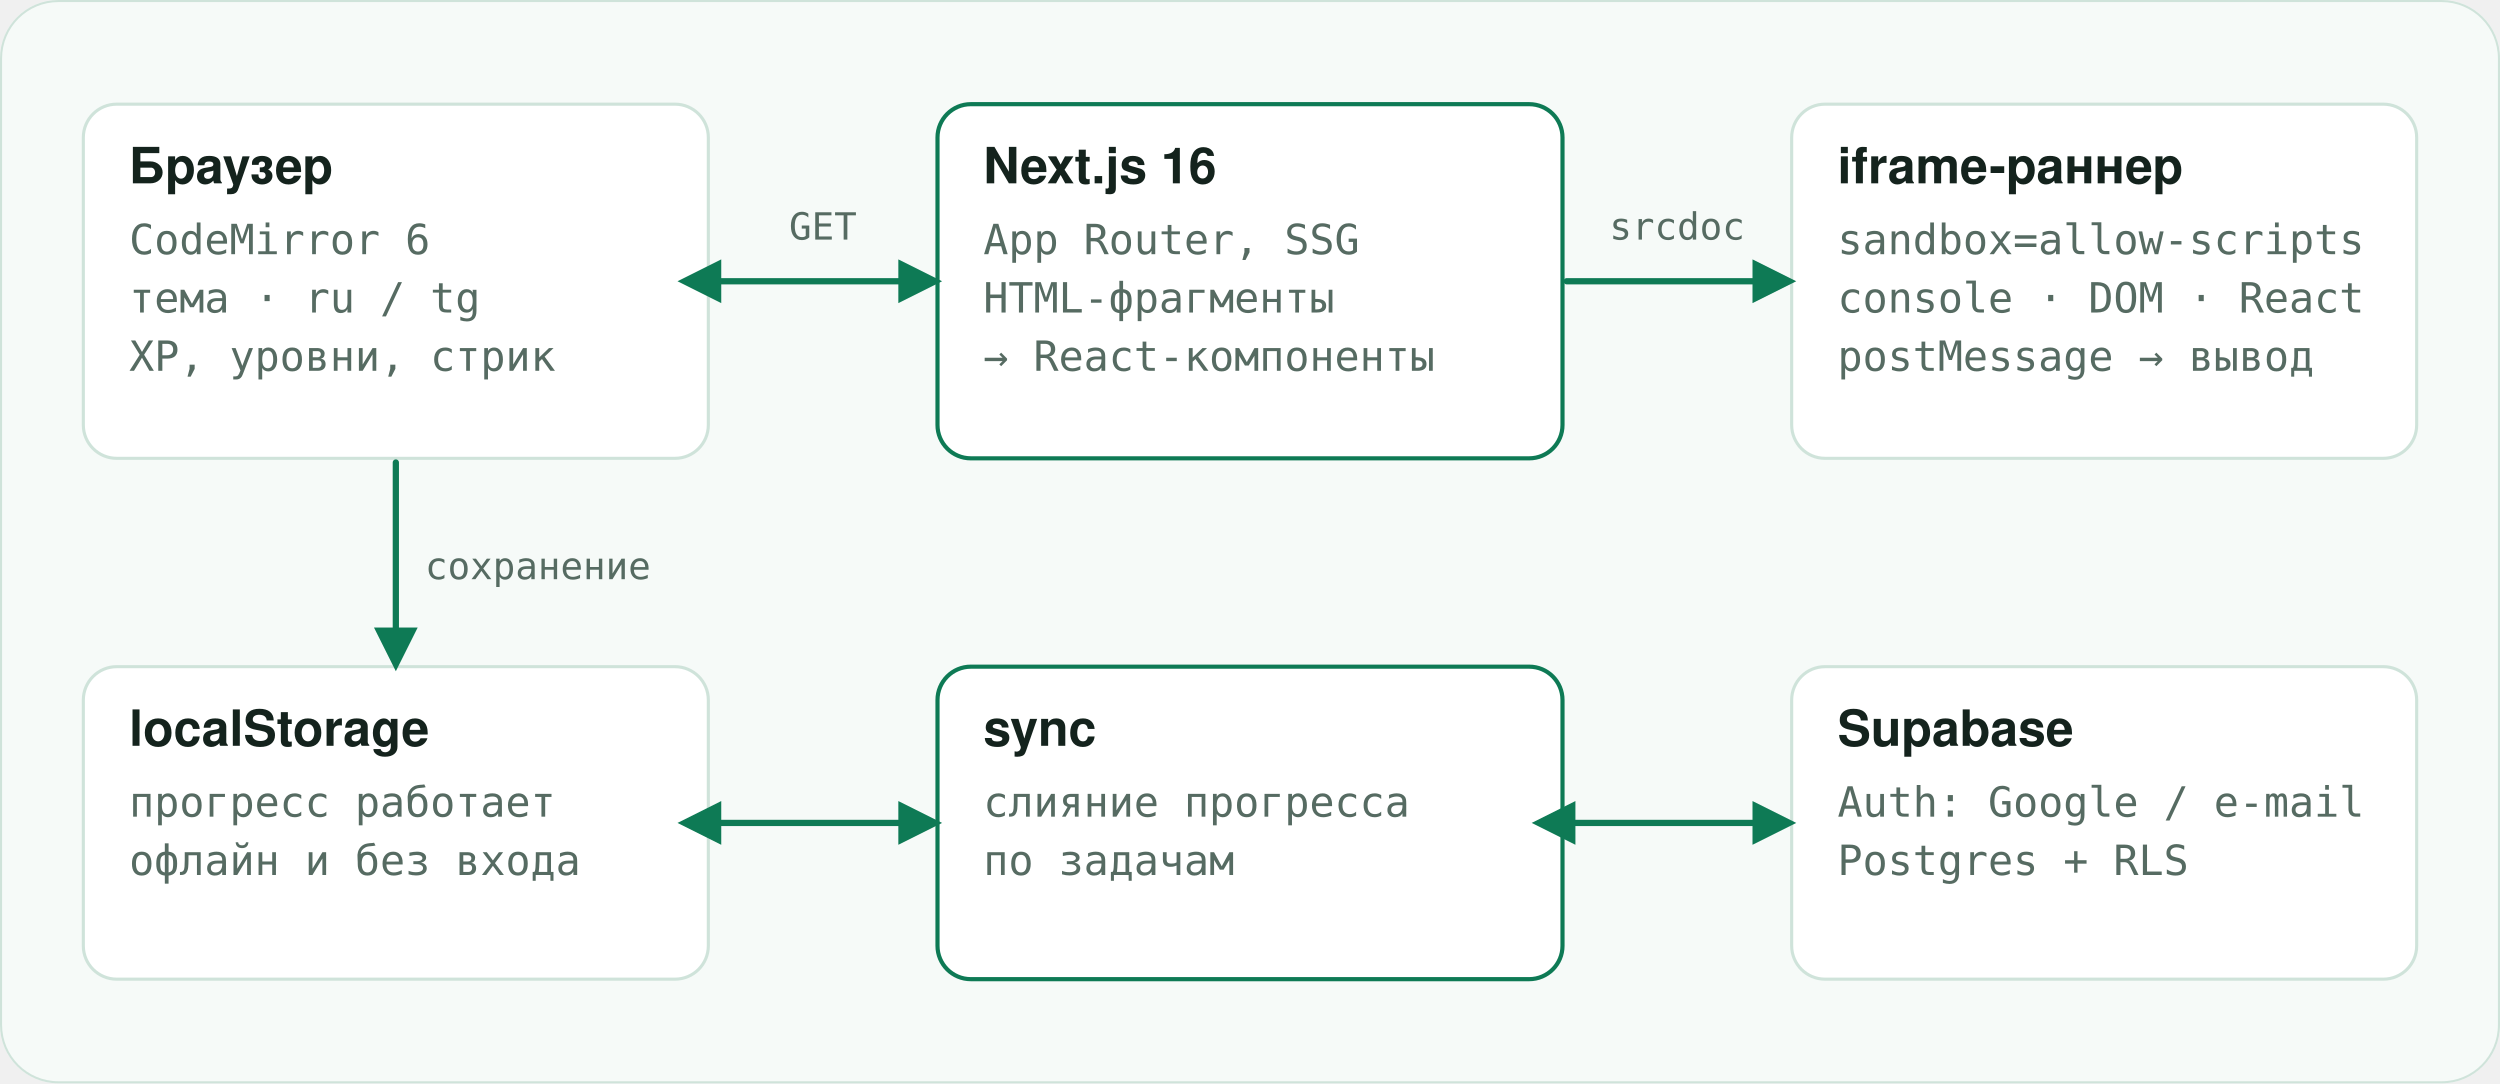
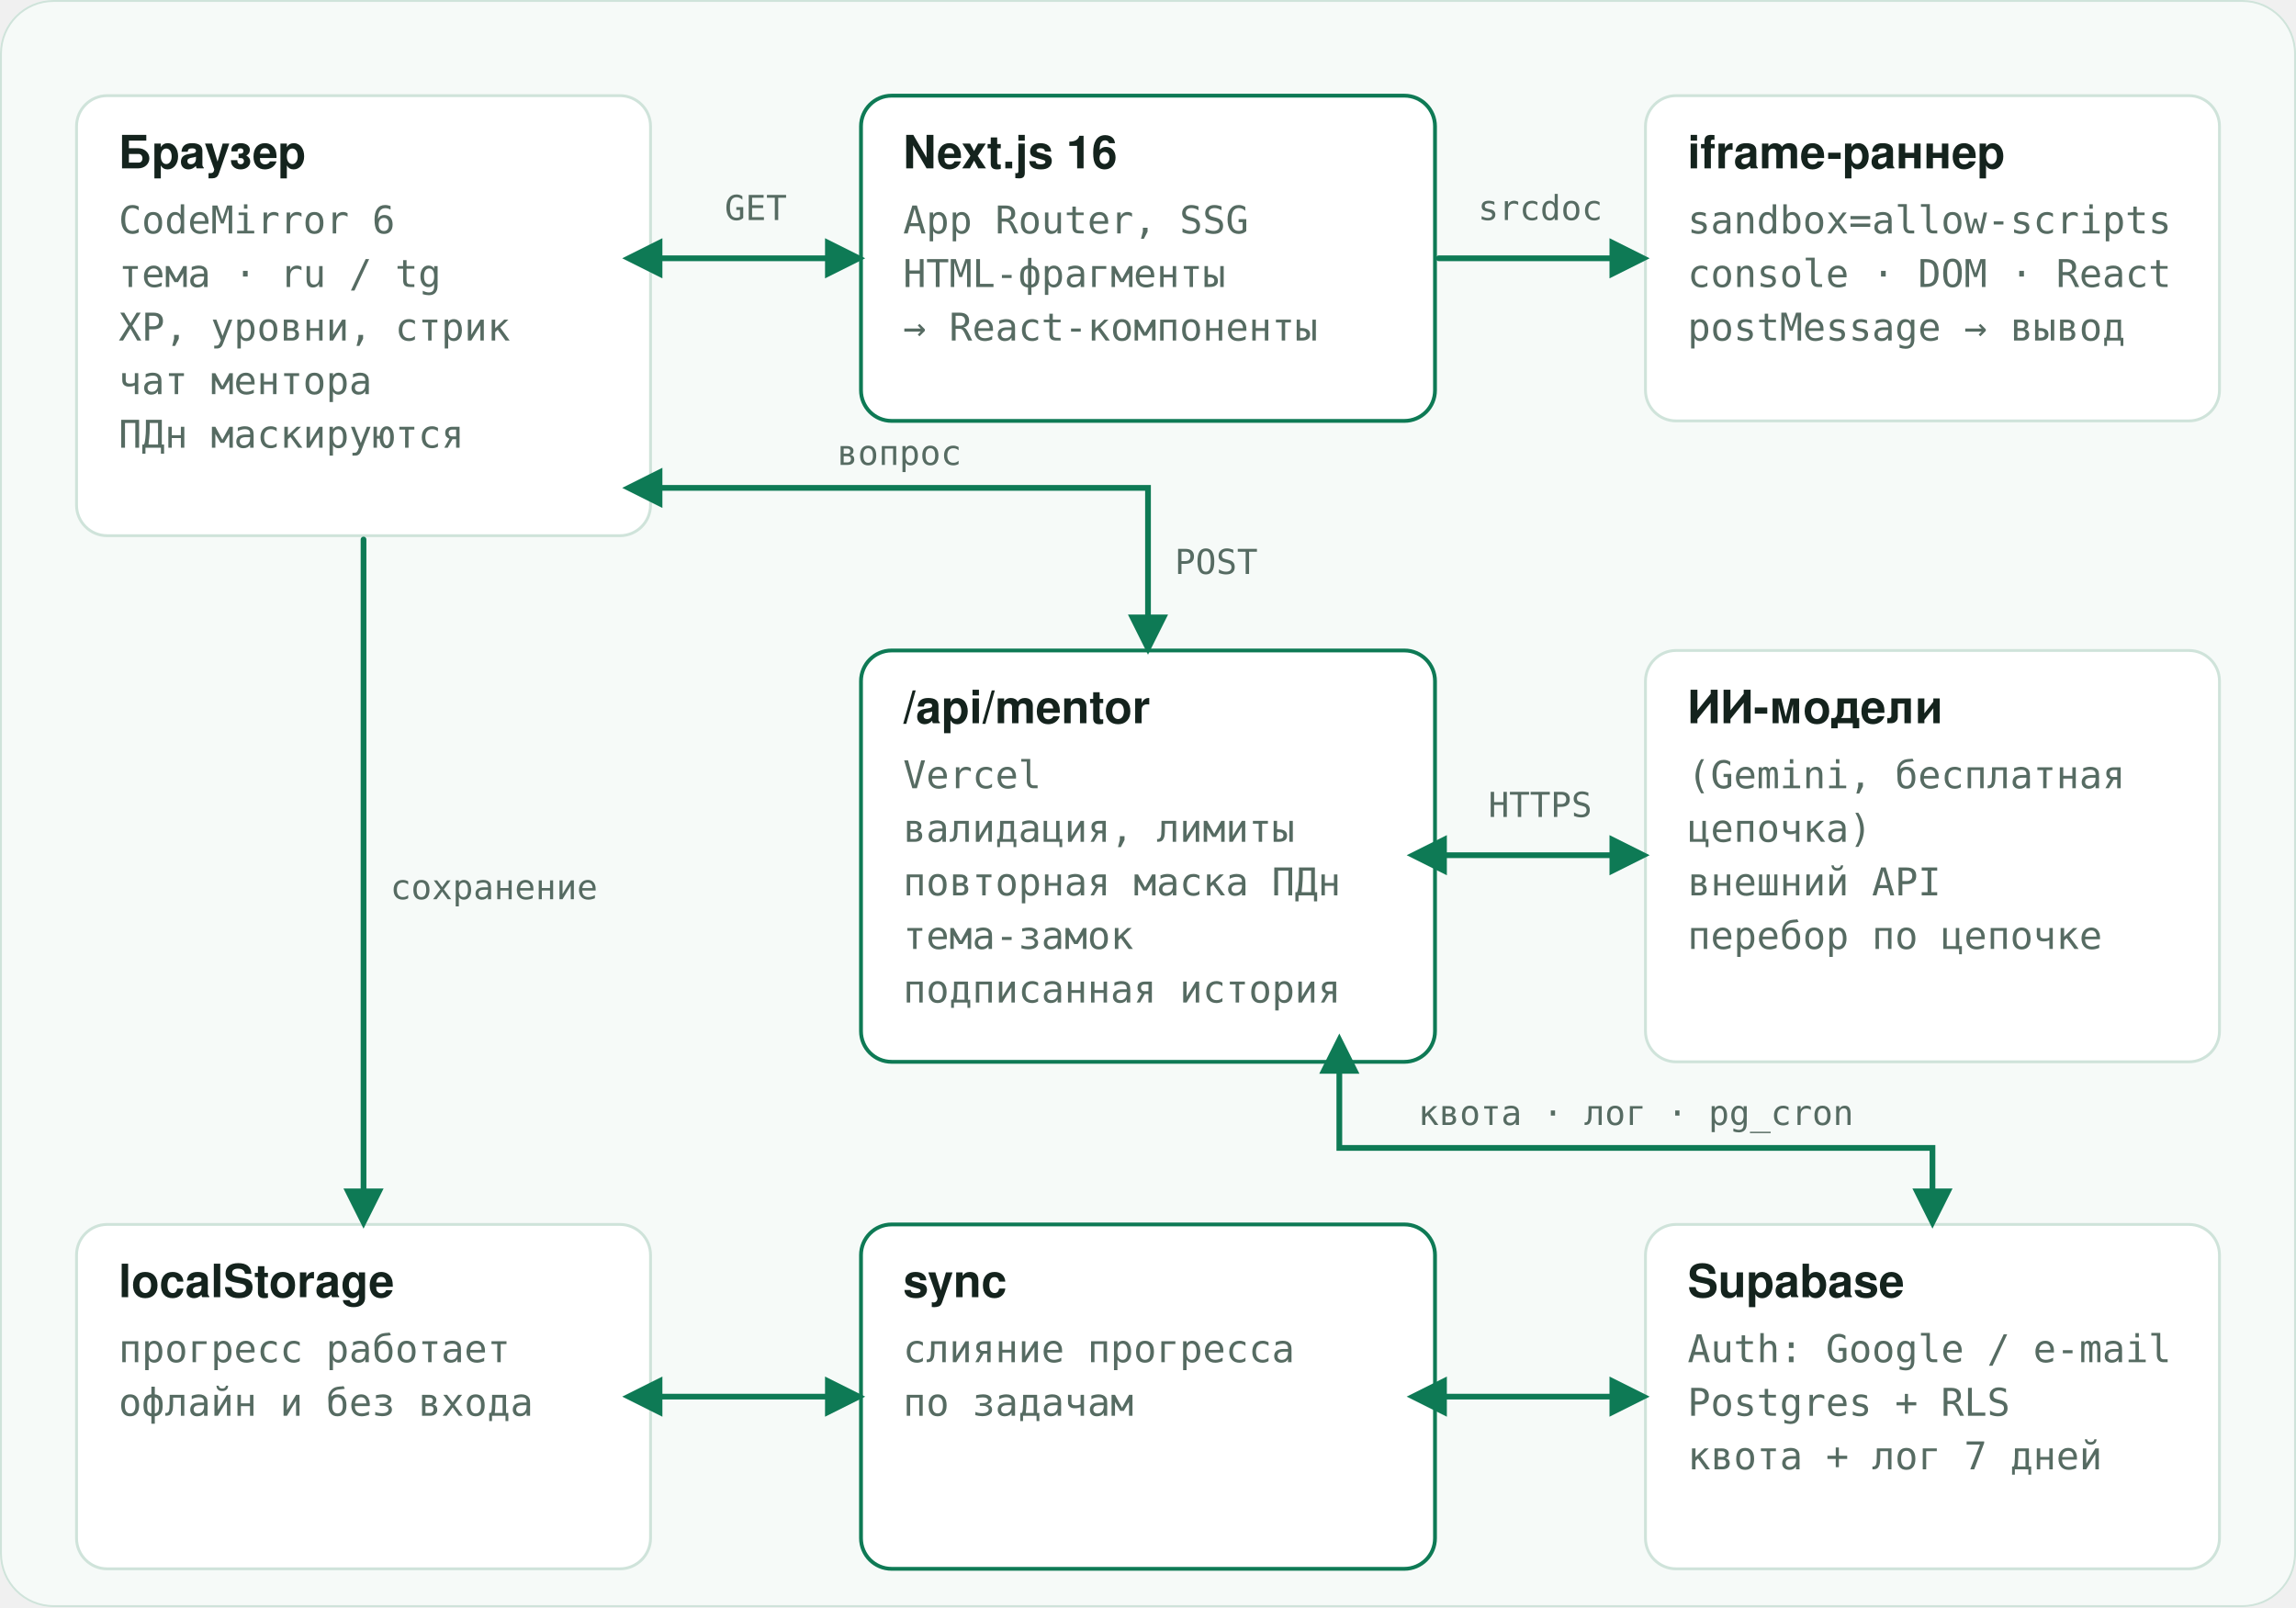
- <svg xmlns="http://www.w3.org/2000/svg" viewBox="0 0 1200 520" width="1200" height="520" role="img" aria-labelledby="t d">
+ <svg xmlns="http://www.w3.org/2000/svg" viewBox="0 0 1200 840" width="1200" height="840" role="img" aria-labelledby="t d">
  <defs>
    <marker id="ah" viewBox="0 0 10 10" refX="8" refY="5" markerWidth="7" markerHeight="7" orient="auto">
      <path d="M0 0 L10 5 L0 10 z" fill="#0e7a55" />
    </marker>
    <marker id="ahs" viewBox="0 0 10 10" refX="2" refY="5" markerWidth="7" markerHeight="7" orient="auto-start-reverse">
      <path d="M0 0 L10 5 L0 10 z" fill="#0e7a55" />
    </marker>
  </defs>
-   <rect width="1200" height="520" rx="28" fill="#f6faf8" />
-   <rect x="0.5" y="0.5" width="1199" height="519" rx="27.5" fill="none" stroke="#cfe3da" />
-   <rect x="40" y="50" width="300" height="170" rx="16" fill="#ffffff" stroke="#cfe3da" stroke-width="1.5" />
+   <rect width="1200" height="840" rx="28" fill="#f6faf8" />
+   <rect x="0.5" y="0.5" width="1199" height="839" rx="27.5" fill="none" stroke="#cfe3da" />
+   <rect x="40" y="50" width="300" height="230" rx="16" fill="#ffffff" stroke="#cfe3da" stroke-width="1.5" />
  <text x="62" y="88" font-family="Manrope, 'Segoe UI', -apple-system, system-ui, Helvetica, Arial, sans-serif" font-weight="800" font-size="24" fill="#14231d">Браузер</text>
  <text x="62" y="122" font-family="'JetBrains Mono', ui-monospace, SFMono-Regular, Menlo, Consolas, monospace" font-size="20" fill="#566b62">CodeMirror 6</text>
  <text x="62" y="150" font-family="'JetBrains Mono', ui-monospace, SFMono-Regular, Menlo, Consolas, monospace" font-size="20" fill="#566b62">тема · ru / tg</text>
  <text x="62" y="178" font-family="'JetBrains Mono', ui-monospace, SFMono-Regular, Menlo, Consolas, monospace" font-size="20" fill="#566b62">XP, уровни, стрик</text>
+   <text x="62" y="206" font-family="'JetBrains Mono', ui-monospace, SFMono-Regular, Menlo, Consolas, monospace" font-size="20" fill="#566b62">чат ментора</text>
+   <text x="62" y="234" font-family="'JetBrains Mono', ui-monospace, SFMono-Regular, Menlo, Consolas, monospace" font-size="20" fill="#566b62">ПДн маскируются</text>
  <rect x="450" y="50" width="300" height="170" rx="16" fill="#ffffff" stroke="#0e7a55" stroke-width="2" />
  <text x="472" y="88" font-family="Manrope, 'Segoe UI', -apple-system, system-ui, Helvetica, Arial, sans-serif" font-weight="800" font-size="24" fill="#14231d">Next.js 16</text>
  <text x="472" y="122" font-family="'JetBrains Mono', ui-monospace, SFMono-Regular, Menlo, Consolas, monospace" font-size="20" fill="#566b62">App Router, SSG</text>
  <text x="472" y="150" font-family="'JetBrains Mono', ui-monospace, SFMono-Regular, Menlo, Consolas, monospace" font-size="20" fill="#566b62">HTML-фрагменты</text>
  <text x="472" y="178" font-family="'JetBrains Mono', ui-monospace, SFMono-Regular, Menlo, Consolas, monospace" font-size="20" fill="#566b62">→ React-компоненты</text>
  <rect x="860" y="50" width="300" height="170" rx="16" fill="#ffffff" stroke="#cfe3da" stroke-width="1.5" />
  <text x="882" y="88" font-family="Manrope, 'Segoe UI', -apple-system, system-ui, Helvetica, Arial, sans-serif" font-weight="800" font-size="24" fill="#14231d">iframe-раннер</text>
  <text x="882" y="122" font-family="'JetBrains Mono', ui-monospace, SFMono-Regular, Menlo, Consolas, monospace" font-size="20" fill="#566b62">sandbox=allow-scripts</text>
  <text x="882" y="150" font-family="'JetBrains Mono', ui-monospace, SFMono-Regular, Menlo, Consolas, monospace" font-size="20" fill="#566b62">console · DOM · React</text>
  <text x="882" y="178" font-family="'JetBrains Mono', ui-monospace, SFMono-Regular, Menlo, Consolas, monospace" font-size="20" fill="#566b62">postMessage → вывод</text>
-   <path d="M342 135 L448 135" stroke="#0e7a55" stroke-width="3" stroke-linecap="round" marker-end="url(#ah)" marker-start="url(#ahs)" />
-   <path d="M752 135 L858 135" stroke="#0e7a55" stroke-width="3" stroke-linecap="round" marker-end="url(#ah)" />
+   <path d="M342 135 L448 135" stroke="#0e7a55" stroke-width="3" stroke-linecap="round" fill="none" marker-end="url(#ah)" marker-start="url(#ahs)" />
+   <path d="M752 135 L858 135" stroke="#0e7a55" stroke-width="3" stroke-linecap="round" fill="none" marker-end="url(#ah)" />
  <text x="395" y="115" text-anchor="middle" font-family="'JetBrains Mono', ui-monospace, SFMono-Regular, Menlo, Consolas, monospace" font-size="18" fill="#566b62">GET</text>
  <text x="805" y="115" text-anchor="middle" font-family="'JetBrains Mono', ui-monospace, SFMono-Regular, Menlo, Consolas, monospace" font-size="18" fill="#566b62">srcdoc</text>
-   <rect x="40" y="320" width="300" height="150" rx="16" fill="#ffffff" stroke="#cfe3da" stroke-width="1.5" />
-   <text x="62" y="358" font-family="Manrope, 'Segoe UI', -apple-system, system-ui, Helvetica, Arial, sans-serif" font-weight="800" font-size="24" fill="#14231d">localStorage</text>
-   <text x="62" y="392" font-family="'JetBrains Mono', ui-monospace, SFMono-Regular, Menlo, Consolas, monospace" font-size="20" fill="#566b62">прогресс работает</text>
-   <text x="62" y="420" font-family="'JetBrains Mono', ui-monospace, SFMono-Regular, Menlo, Consolas, monospace" font-size="20" fill="#566b62">офлайн и без входа</text>
-   <rect x="450" y="320" width="300" height="150" rx="16" fill="#ffffff" stroke="#0e7a55" stroke-width="2" />
-   <text x="472" y="358" font-family="Manrope, 'Segoe UI', -apple-system, system-ui, Helvetica, Arial, sans-serif" font-weight="800" font-size="24" fill="#14231d">sync</text>
-   <text x="472" y="392" font-family="'JetBrains Mono', ui-monospace, SFMono-Regular, Menlo, Consolas, monospace" font-size="20" fill="#566b62">слияние прогресса</text>
-   <text x="472" y="420" font-family="'JetBrains Mono', ui-monospace, SFMono-Regular, Menlo, Consolas, monospace" font-size="20" fill="#566b62">по задачам</text>
-   <rect x="860" y="320" width="300" height="150" rx="16" fill="#ffffff" stroke="#cfe3da" stroke-width="1.5" />
-   <text x="882" y="358" font-family="Manrope, 'Segoe UI', -apple-system, system-ui, Helvetica, Arial, sans-serif" font-weight="800" font-size="24" fill="#14231d">Supabase</text>
-   <text x="882" y="392" font-family="'JetBrains Mono', ui-monospace, SFMono-Regular, Menlo, Consolas, monospace" font-size="20" fill="#566b62">Auth: Google / e-mail</text>
-   <text x="882" y="420" font-family="'JetBrains Mono', ui-monospace, SFMono-Regular, Menlo, Consolas, monospace" font-size="20" fill="#566b62">Postgres + RLS</text>
-   <path d="M342 395 L448 395" stroke="#0e7a55" stroke-width="3" stroke-linecap="round" marker-end="url(#ah)" marker-start="url(#ahs)" />
-   <path d="M752 395 L858 395" stroke="#0e7a55" stroke-width="3" stroke-linecap="round" marker-end="url(#ah)" marker-start="url(#ahs)" />
-   <path d="M190 222 L190 318" stroke="#0e7a55" stroke-width="3" stroke-linecap="round" marker-end="url(#ah)" />
-   <text x="204" y="278" font-family="'JetBrains Mono', ui-monospace, SFMono-Regular, Menlo, Consolas, monospace" font-size="18" fill="#566b62">сохранение</text>
+   <rect x="450" y="340" width="300" height="215" rx="16" fill="#ffffff" stroke="#0e7a55" stroke-width="2" />
+   <text x="472" y="378" font-family="Manrope, 'Segoe UI', -apple-system, system-ui, Helvetica, Arial, sans-serif" font-weight="800" font-size="24" fill="#14231d">/api/mentor</text>
+   <text x="472" y="412" font-family="'JetBrains Mono', ui-monospace, SFMono-Regular, Menlo, Consolas, monospace" font-size="20" fill="#566b62">Vercel</text>
+   <text x="472" y="440" font-family="'JetBrains Mono', ui-monospace, SFMono-Regular, Menlo, Consolas, monospace" font-size="20" fill="#566b62">валидация, лимиты</text>
+   <text x="472" y="468" font-family="'JetBrains Mono', ui-monospace, SFMono-Regular, Menlo, Consolas, monospace" font-size="20" fill="#566b62">повторная маска ПДн</text>
+   <text x="472" y="496" font-family="'JetBrains Mono', ui-monospace, SFMono-Regular, Menlo, Consolas, monospace" font-size="20" fill="#566b62">тема-замок</text>
+   <text x="472" y="524" font-family="'JetBrains Mono', ui-monospace, SFMono-Regular, Menlo, Consolas, monospace" font-size="20" fill="#566b62">подписанная история</text>
+   <rect x="860" y="340" width="300" height="215" rx="16" fill="#ffffff" stroke="#cfe3da" stroke-width="1.5" />
+   <text x="882" y="378" font-family="Manrope, 'Segoe UI', -apple-system, system-ui, Helvetica, Arial, sans-serif" font-weight="800" font-size="24" fill="#14231d">ИИ-модели</text>
+   <text x="882" y="412" font-family="'JetBrains Mono', ui-monospace, SFMono-Regular, Menlo, Consolas, monospace" font-size="20" fill="#566b62">(Gemini, бесплатная</text>
+   <text x="882" y="440" font-family="'JetBrains Mono', ui-monospace, SFMono-Regular, Menlo, Consolas, monospace" font-size="20" fill="#566b62">цепочка)</text>
+   <text x="882" y="468" font-family="'JetBrains Mono', ui-monospace, SFMono-Regular, Menlo, Consolas, monospace" font-size="20" fill="#566b62">внешний API</text>
+   <text x="882" y="496" font-family="'JetBrains Mono', ui-monospace, SFMono-Regular, Menlo, Consolas, monospace" font-size="20" fill="#566b62">перебор по цепочке</text>
+   <path d="M342 255 L600 255 L600 338" stroke="#0e7a55" stroke-width="3" stroke-linecap="round" fill="none" marker-end="url(#ah)" marker-start="url(#ahs)" />
+   <text x="470" y="243" text-anchor="middle" font-family="'JetBrains Mono', ui-monospace, SFMono-Regular, Menlo, Consolas, monospace" font-size="18" fill="#566b62">вопрос</text>
+   <text x="614" y="300" text-anchor="start" font-family="'JetBrains Mono', ui-monospace, SFMono-Regular, Menlo, Consolas, monospace" font-size="18" fill="#566b62">POST</text>
+   <path d="M752 447 L858 447" stroke="#0e7a55" stroke-width="3" stroke-linecap="round" fill="none" marker-end="url(#ah)" marker-start="url(#ahs)" />
+   <text x="805" y="427" text-anchor="middle" font-family="'JetBrains Mono', ui-monospace, SFMono-Regular, Menlo, Consolas, monospace" font-size="18" fill="#566b62">HTTPS</text>
+   <rect x="40" y="640" width="300" height="180" rx="16" fill="#ffffff" stroke="#cfe3da" stroke-width="1.5" />
+   <text x="62" y="678" font-family="Manrope, 'Segoe UI', -apple-system, system-ui, Helvetica, Arial, sans-serif" font-weight="800" font-size="24" fill="#14231d">localStorage</text>
+   <text x="62" y="712" font-family="'JetBrains Mono', ui-monospace, SFMono-Regular, Menlo, Consolas, monospace" font-size="20" fill="#566b62">прогресс работает</text>
+   <text x="62" y="740" font-family="'JetBrains Mono', ui-monospace, SFMono-Regular, Menlo, Consolas, monospace" font-size="20" fill="#566b62">офлайн и без входа</text>
+   <rect x="450" y="640" width="300" height="180" rx="16" fill="#ffffff" stroke="#0e7a55" stroke-width="2" />
+   <text x="472" y="678" font-family="Manrope, 'Segoe UI', -apple-system, system-ui, Helvetica, Arial, sans-serif" font-weight="800" font-size="24" fill="#14231d">sync</text>
+   <text x="472" y="712" font-family="'JetBrains Mono', ui-monospace, SFMono-Regular, Menlo, Consolas, monospace" font-size="20" fill="#566b62">слияние прогресса</text>
+   <text x="472" y="740" font-family="'JetBrains Mono', ui-monospace, SFMono-Regular, Menlo, Consolas, monospace" font-size="20" fill="#566b62">по задачам</text>
+   <rect x="860" y="640" width="300" height="180" rx="16" fill="#ffffff" stroke="#cfe3da" stroke-width="1.5" />
+   <text x="882" y="678" font-family="Manrope, 'Segoe UI', -apple-system, system-ui, Helvetica, Arial, sans-serif" font-weight="800" font-size="24" fill="#14231d">Supabase</text>
+   <text x="882" y="712" font-family="'JetBrains Mono', ui-monospace, SFMono-Regular, Menlo, Consolas, monospace" font-size="20" fill="#566b62">Auth: Google / e-mail</text>
+   <text x="882" y="740" font-family="'JetBrains Mono', ui-monospace, SFMono-Regular, Menlo, Consolas, monospace" font-size="20" fill="#566b62">Postgres + RLS</text>
+   <text x="882" y="768" font-family="'JetBrains Mono', ui-monospace, SFMono-Regular, Menlo, Consolas, monospace" font-size="20" fill="#566b62">квота + лог 7 дней</text>
+   <path d="M342 730 L448 730" stroke="#0e7a55" stroke-width="3" stroke-linecap="round" fill="none" marker-end="url(#ah)" marker-start="url(#ahs)" />
+   <path d="M752 730 L858 730" stroke="#0e7a55" stroke-width="3" stroke-linecap="round" fill="none" marker-end="url(#ah)" marker-start="url(#ahs)" />
+   <path d="M190 282 L190 638" stroke="#0e7a55" stroke-width="3" stroke-linecap="round" fill="none" marker-end="url(#ah)" />
+   <text x="204" y="470" text-anchor="start" font-family="'JetBrains Mono', ui-monospace, SFMono-Regular, Menlo, Consolas, monospace" font-size="18" fill="#566b62">сохранение</text>
+   <path d="M700 557 L700 600 L1010 600 L1010 638" stroke="#0e7a55" stroke-width="3" stroke-linecap="round" fill="none" marker-end="url(#ah)" marker-start="url(#ahs)" />
+   <text x="855" y="588" text-anchor="middle" font-family="'JetBrains Mono', ui-monospace, SFMono-Regular, Menlo, Consolas, monospace" font-size="18" fill="#566b62">квота · лог · pg_cron</text>
</svg>
